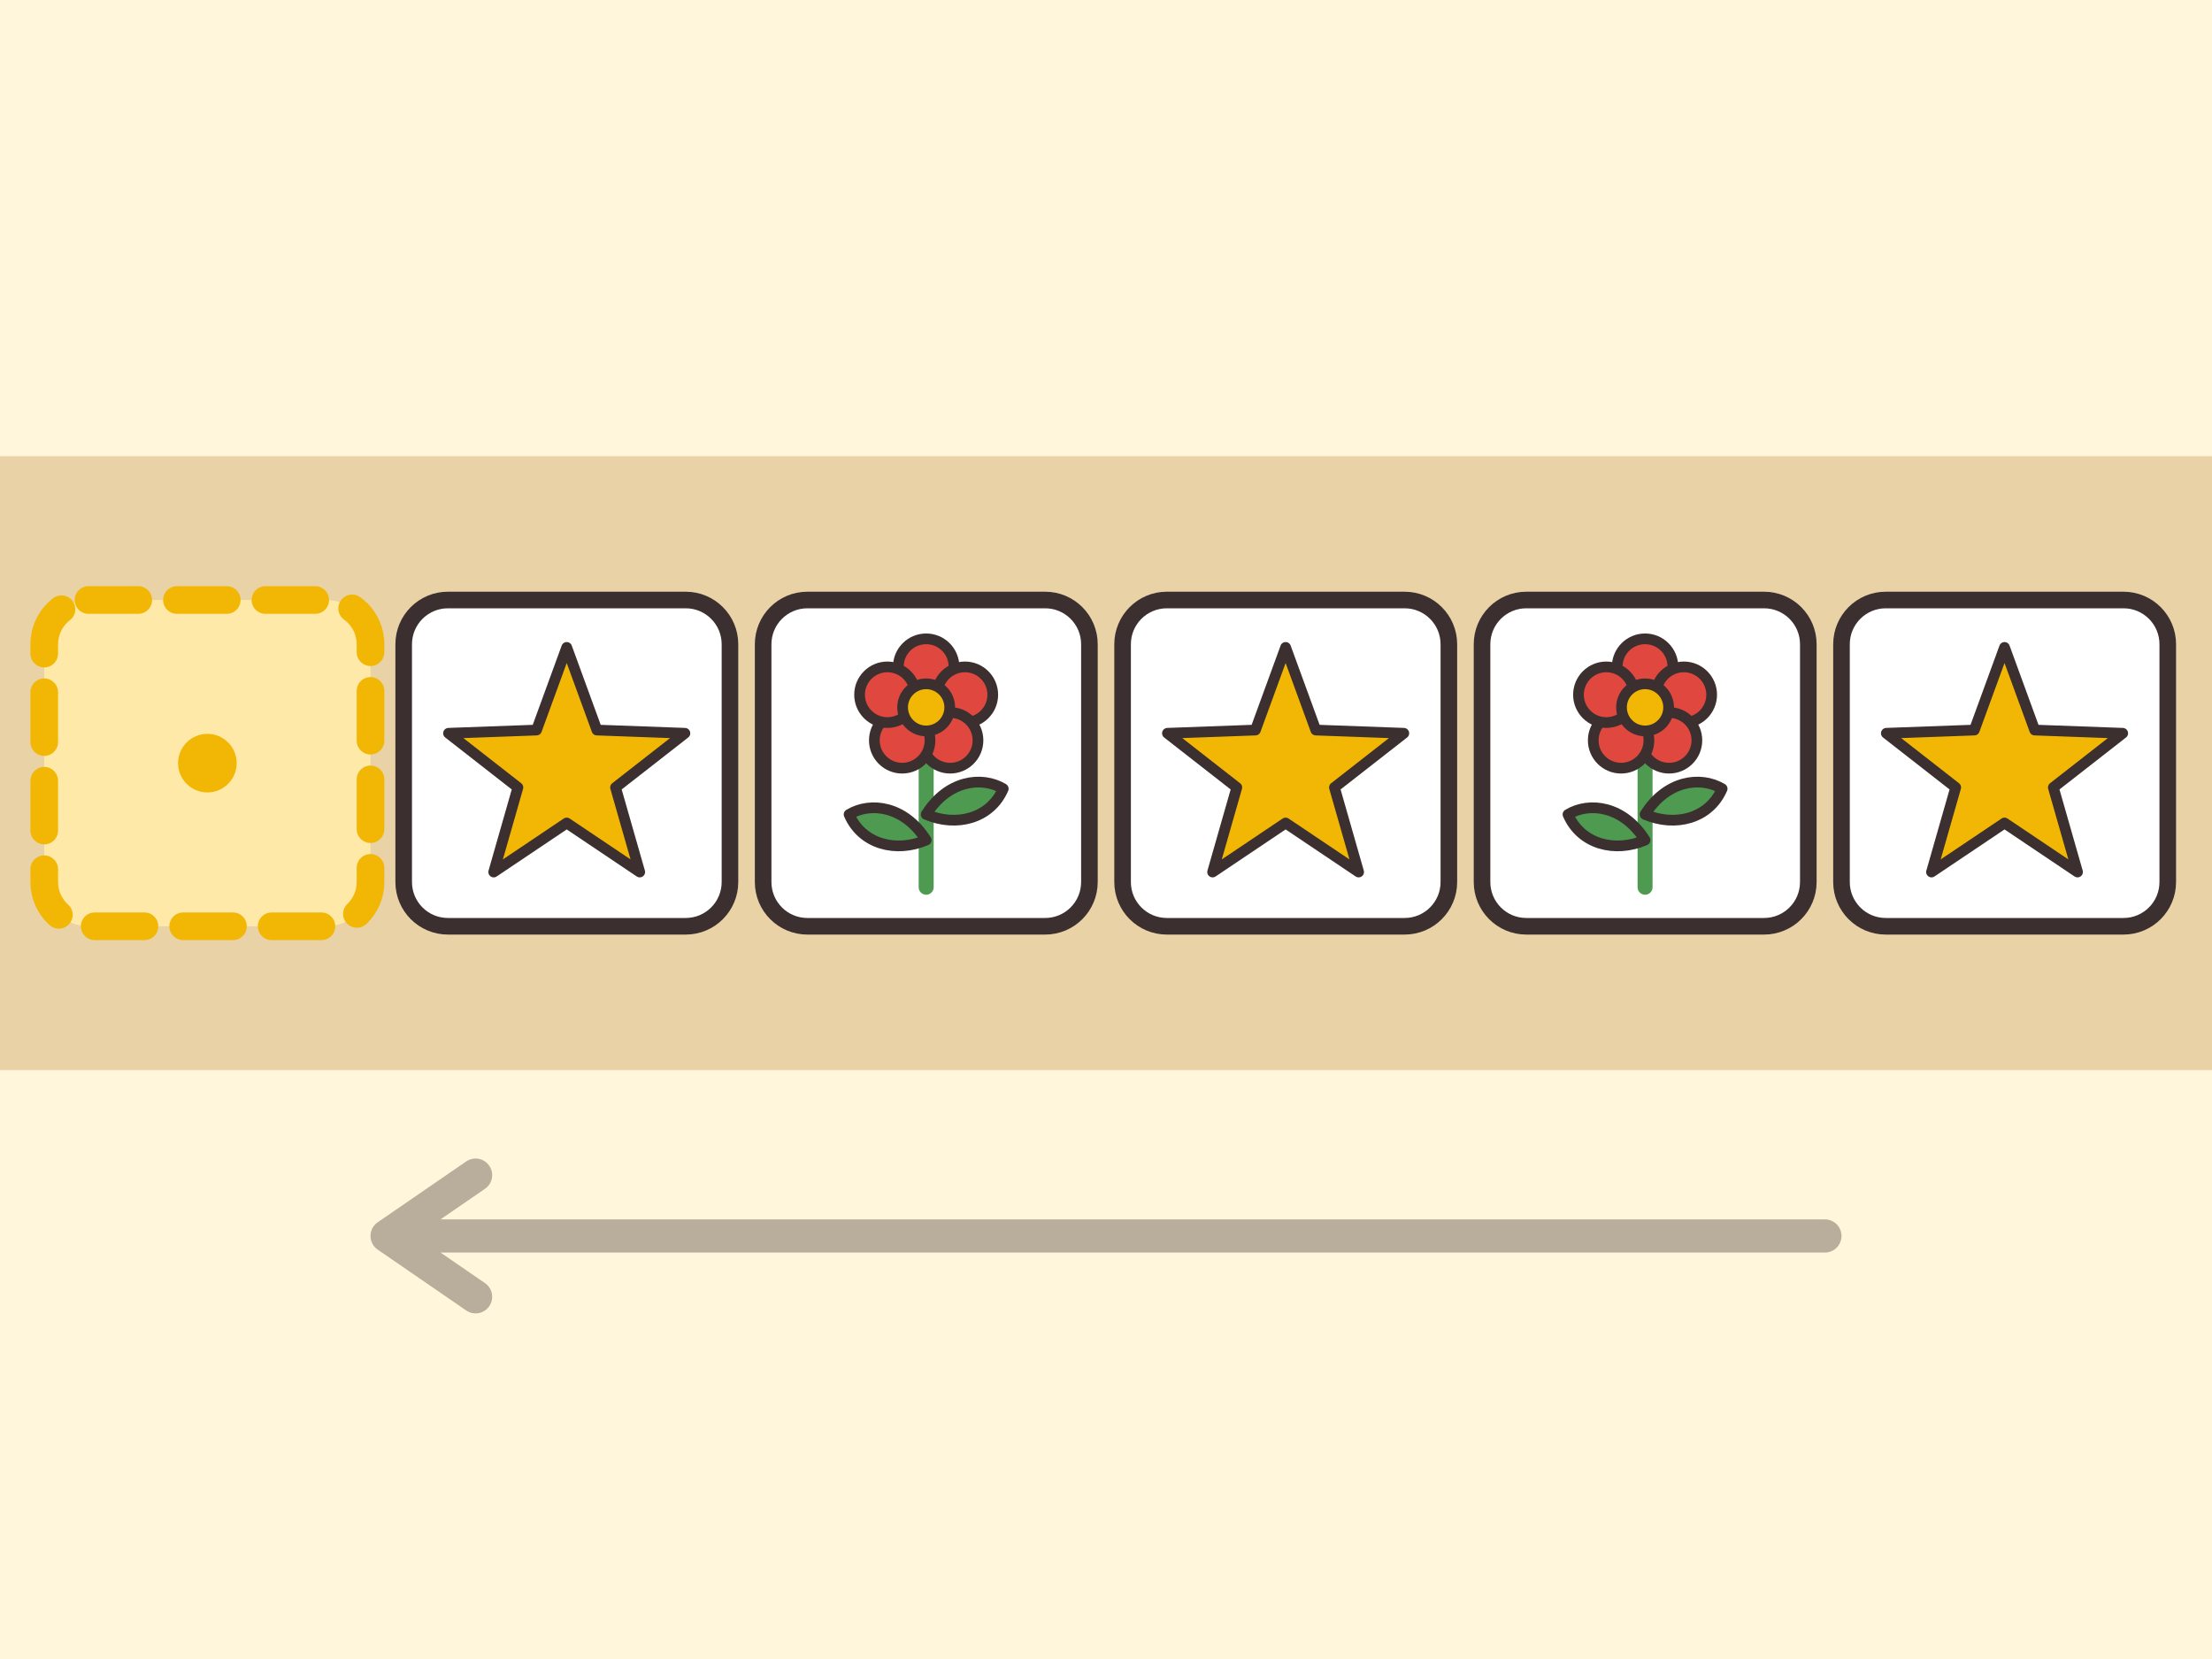
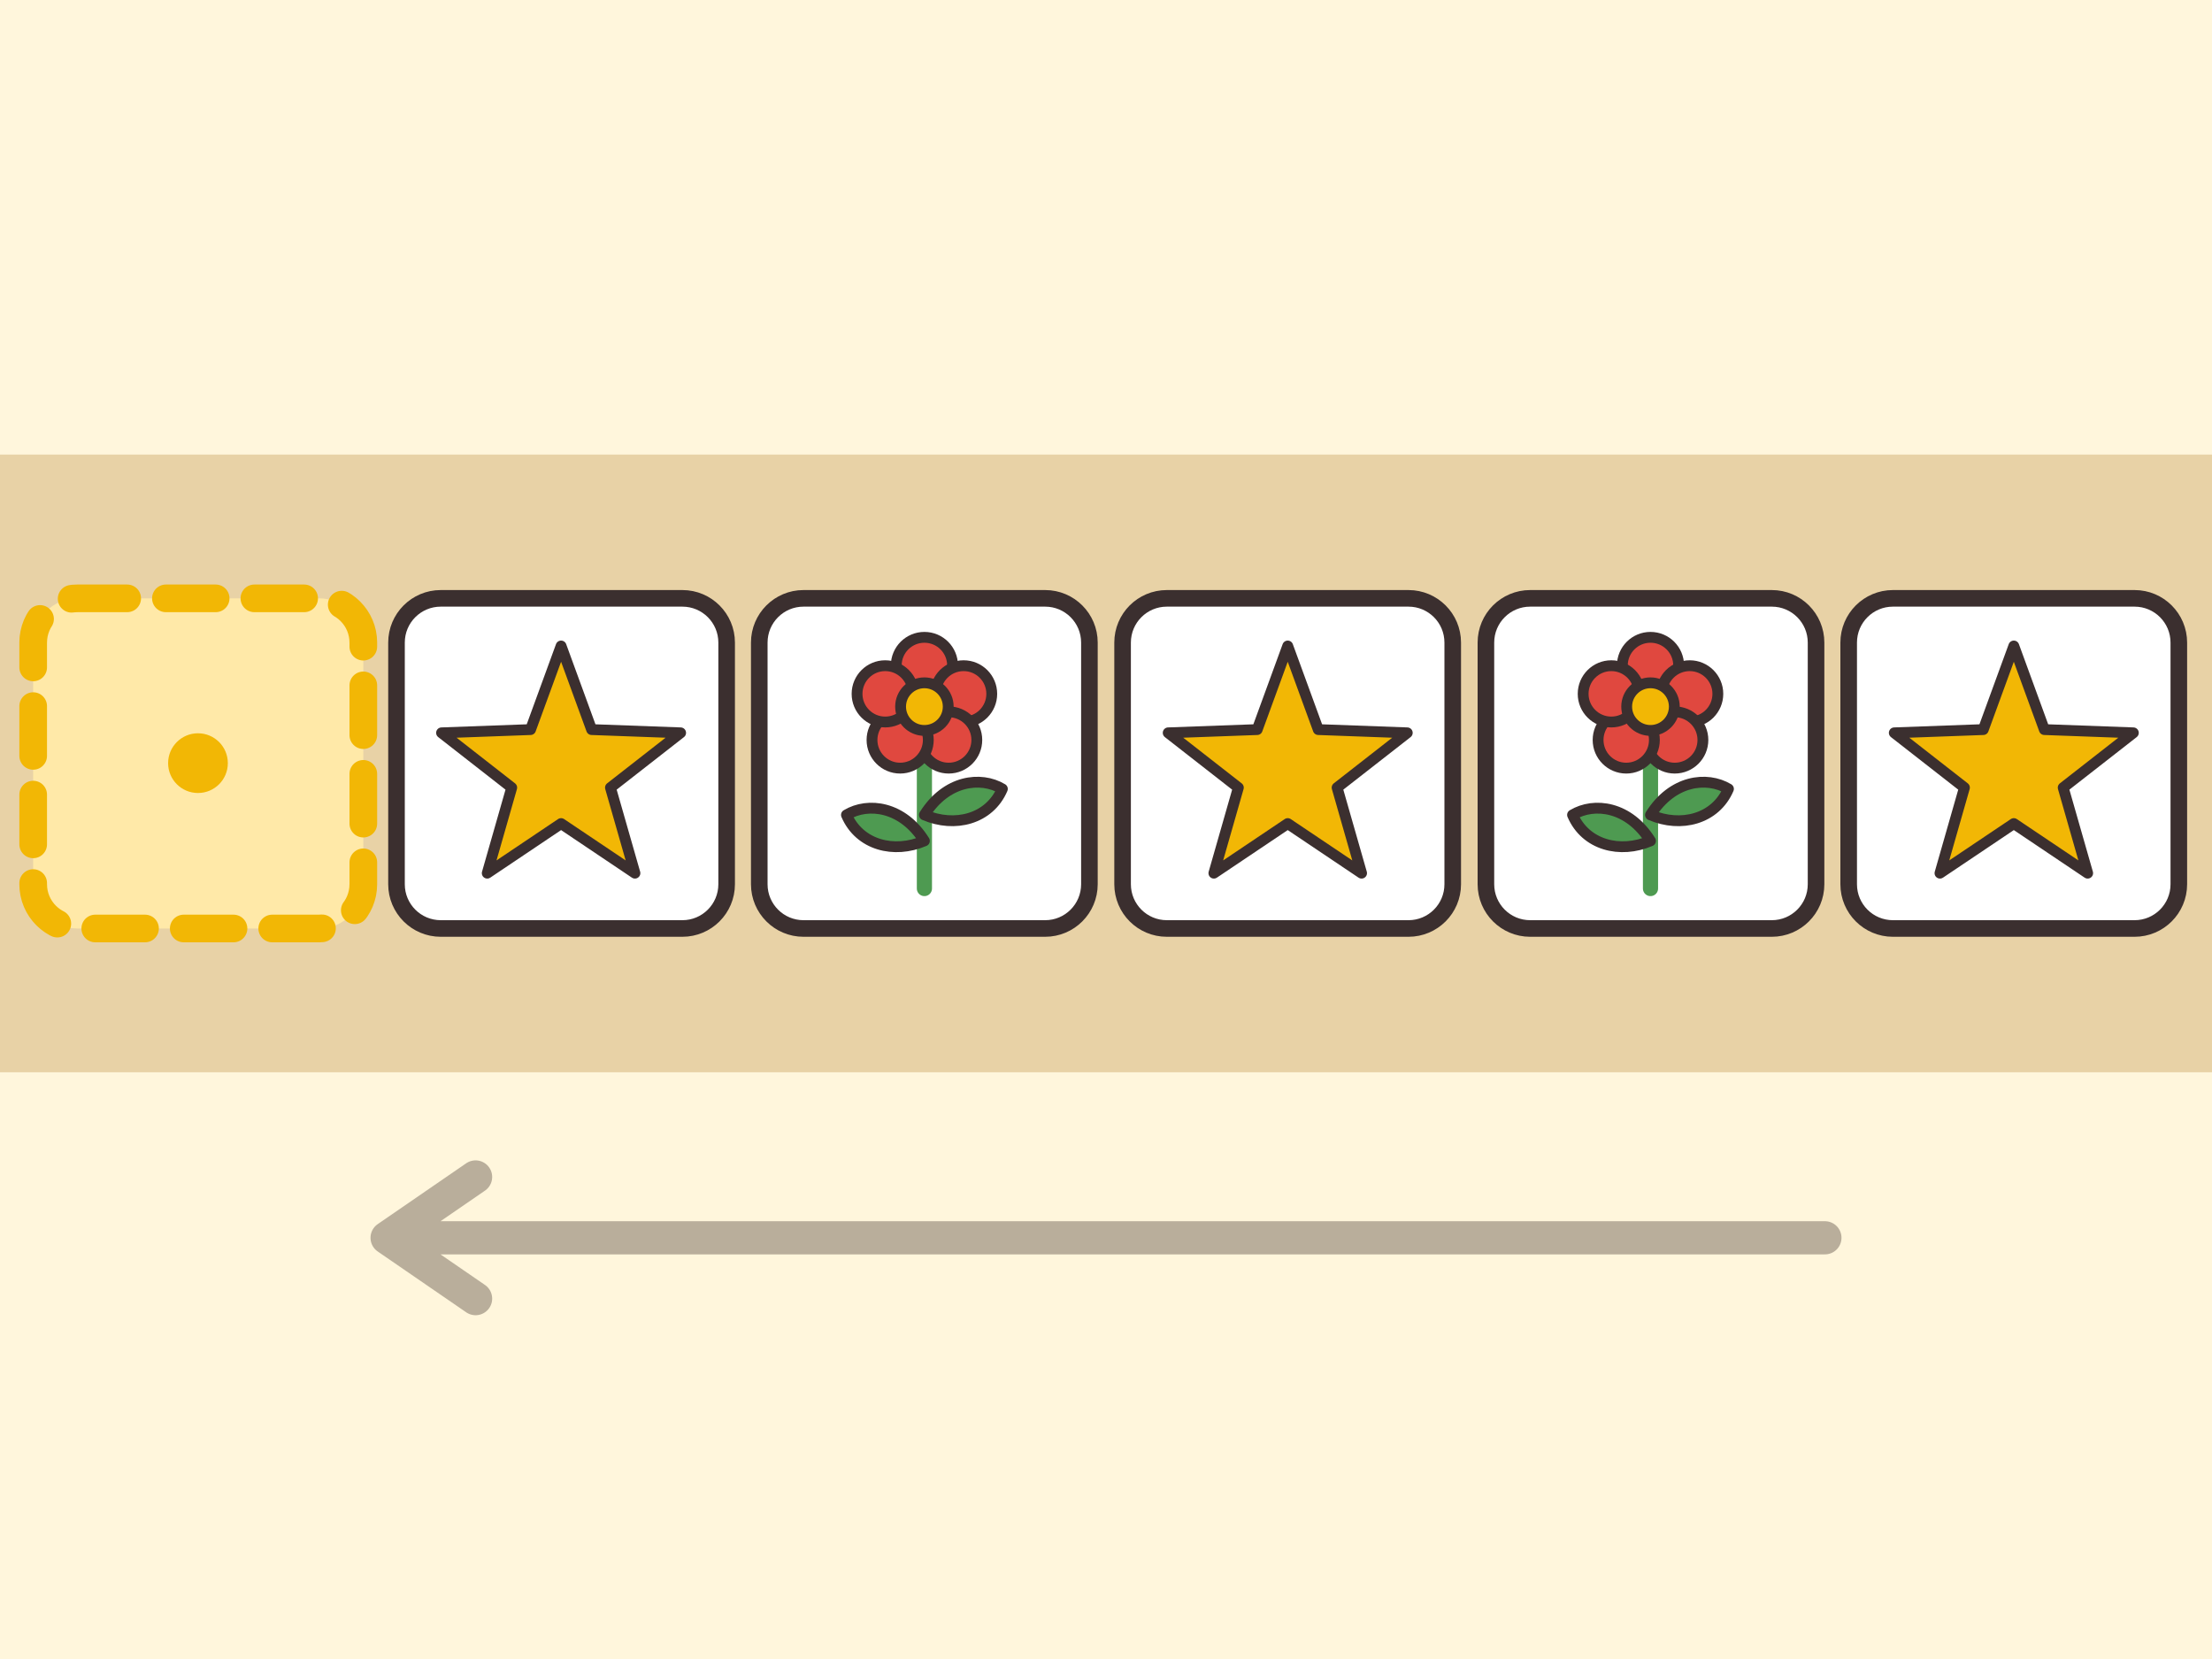
<svg xmlns="http://www.w3.org/2000/svg" viewBox="0 0 400 300">
  <rect width="400" height="300" fill="#fff6dc" />
-   <rect x="0" y="82.5" width="400" height="111.0" fill="#e8d2a6" />
-   <rect x="333.0" y="108.5" width="59.0" height="59.0" rx="8" fill="#ffffff" stroke="#3b2f2f" stroke-width="3" />
-   <g transform="translate(337.7 113.2) scale(0.3872)">
+   <rect x="0" y="82.2" width="400" height="111.7" fill="#e8d2a6" />
+   <rect x="334.3" y="108.2" width="59.7" height="59.7" rx="8" fill="#ffffff" stroke="#3b2f2f" stroke-width="3" />
+   <g transform="translate(339.1 112.9) scale(0.3916)">
    <g stroke="#3b2f2f" stroke-width="5" stroke-linejoin="round" stroke-linecap="round">
      <path d="M64.0 10.0L78.1 48.6L119.2 50.1L86.8 75.4L98.1 114.9L64.0 92.0L29.9 114.9L41.2 75.4L8.8 50.1L49.9 48.6z" fill="#f2b705" />
    </g>
  </g>
-   <rect x="268.0" y="108.5" width="59.0" height="59.0" rx="8" fill="#ffffff" stroke="#3b2f2f" stroke-width="3" />
-   <g transform="translate(272.7 113.2) scale(0.3872)">
+   <rect x="268.7" y="108.2" width="59.7" height="59.7" rx="8" fill="#ffffff" stroke="#3b2f2f" stroke-width="3" />
+   <g transform="translate(273.4 112.9) scale(0.3916)">
    <g stroke="#3b2f2f" stroke-width="5" stroke-linejoin="round" stroke-linecap="round">
      <path d="M64 56v66" fill="none" stroke="#4e9a51" stroke-width="7" />
      <path d="M64 100c-10-16-26-18-36-12 6 14 22 18 36 12z" fill="#4e9a51" />
      <path d="M64 88c10-16 26-18 36-12-6 14-22 18-36 12z" fill="#4e9a51" />
      <circle cx="64.0" cy="19.0" r="13" fill="#e0483f" />
      <circle cx="82.1" cy="32.1" r="13" fill="#e0483f" />
      <circle cx="75.2" cy="53.4" r="13" fill="#e0483f" />
      <circle cx="52.8" cy="53.4" r="13" fill="#e0483f" />
      <circle cx="45.9" cy="32.1" r="13" fill="#e0483f" />
      <circle cx="64" cy="38" r="11" fill="#f2b705" />
    </g>
  </g>
-   <rect x="203.0" y="108.5" width="59.0" height="59.0" rx="8" fill="#ffffff" stroke="#3b2f2f" stroke-width="3" />
-   <g transform="translate(207.7 113.2) scale(0.3872)">
+   <rect x="203.0" y="108.2" width="59.7" height="59.7" rx="8" fill="#ffffff" stroke="#3b2f2f" stroke-width="3" />
+   <g transform="translate(207.8 112.9) scale(0.3916)">
    <g stroke="#3b2f2f" stroke-width="5" stroke-linejoin="round" stroke-linecap="round">
      <path d="M64.0 10.0L78.1 48.6L119.2 50.1L86.8 75.4L98.1 114.9L64.0 92.0L29.9 114.9L41.2 75.4L8.8 50.1L49.9 48.6z" fill="#f2b705" />
    </g>
  </g>
-   <rect x="138.0" y="108.5" width="59.0" height="59.0" rx="8" fill="#ffffff" stroke="#3b2f2f" stroke-width="3" />
-   <g transform="translate(142.7 113.2) scale(0.3872)">
+   <rect x="137.3" y="108.2" width="59.7" height="59.7" rx="8" fill="#ffffff" stroke="#3b2f2f" stroke-width="3" />
+   <g transform="translate(142.1 112.9) scale(0.3916)">
    <g stroke="#3b2f2f" stroke-width="5" stroke-linejoin="round" stroke-linecap="round">
      <path d="M64 56v66" fill="none" stroke="#4e9a51" stroke-width="7" />
      <path d="M64 100c-10-16-26-18-36-12 6 14 22 18 36 12z" fill="#4e9a51" />
      <path d="M64 88c10-16 26-18 36-12-6 14-22 18-36 12z" fill="#4e9a51" />
      <circle cx="64.0" cy="19.0" r="13" fill="#e0483f" />
      <circle cx="82.1" cy="32.1" r="13" fill="#e0483f" />
      <circle cx="75.2" cy="53.4" r="13" fill="#e0483f" />
      <circle cx="52.8" cy="53.4" r="13" fill="#e0483f" />
      <circle cx="45.9" cy="32.1" r="13" fill="#e0483f" />
      <circle cx="64" cy="38" r="11" fill="#f2b705" />
    </g>
  </g>
-   <rect x="73.0" y="108.5" width="59.0" height="59.0" rx="8" fill="#ffffff" stroke="#3b2f2f" stroke-width="3" />
-   <g transform="translate(77.7 113.2) scale(0.3872)">
+   <rect x="71.7" y="108.2" width="59.7" height="59.7" rx="8" fill="#ffffff" stroke="#3b2f2f" stroke-width="3" />
+   <g transform="translate(76.4 112.9) scale(0.3916)">
    <g stroke="#3b2f2f" stroke-width="5" stroke-linejoin="round" stroke-linecap="round">
      <path d="M64.0 10.0L78.1 48.6L119.2 50.1L86.8 75.4L98.1 114.9L64.0 92.0L29.9 114.9L41.2 75.4L8.8 50.1L49.9 48.6z" fill="#f2b705" />
    </g>
  </g>
-   <rect x="8.0" y="108.5" width="59.0" height="59.0" rx="8" fill="#ffe9a8" stroke="#f2b705" stroke-width="5" stroke-dasharray="9 7" stroke-linecap="round" />
-   <circle cx="37.5" cy="138.0" r="5.3" fill="#f2b705" />
-   <path d="M330 223.5H70M86 212.5L70 223.5L86 234.5" fill="none" stroke="#b9ae9b" stroke-width="6" stroke-linecap="round" stroke-linejoin="round" />
+   <rect x="6.0" y="108.2" width="59.7" height="59.7" rx="8" fill="#ffe9a8" stroke="#f2b705" stroke-width="5" stroke-dasharray="9 7" stroke-linecap="round" />
+   <circle cx="35.8" cy="138.0" r="5.4" fill="#f2b705" />
+   <path d="M330 223.833H70M86 212.833L70 223.833L86 234.833" fill="none" stroke="#b9ae9b" stroke-width="6" stroke-linecap="round" stroke-linejoin="round" />
</svg>
